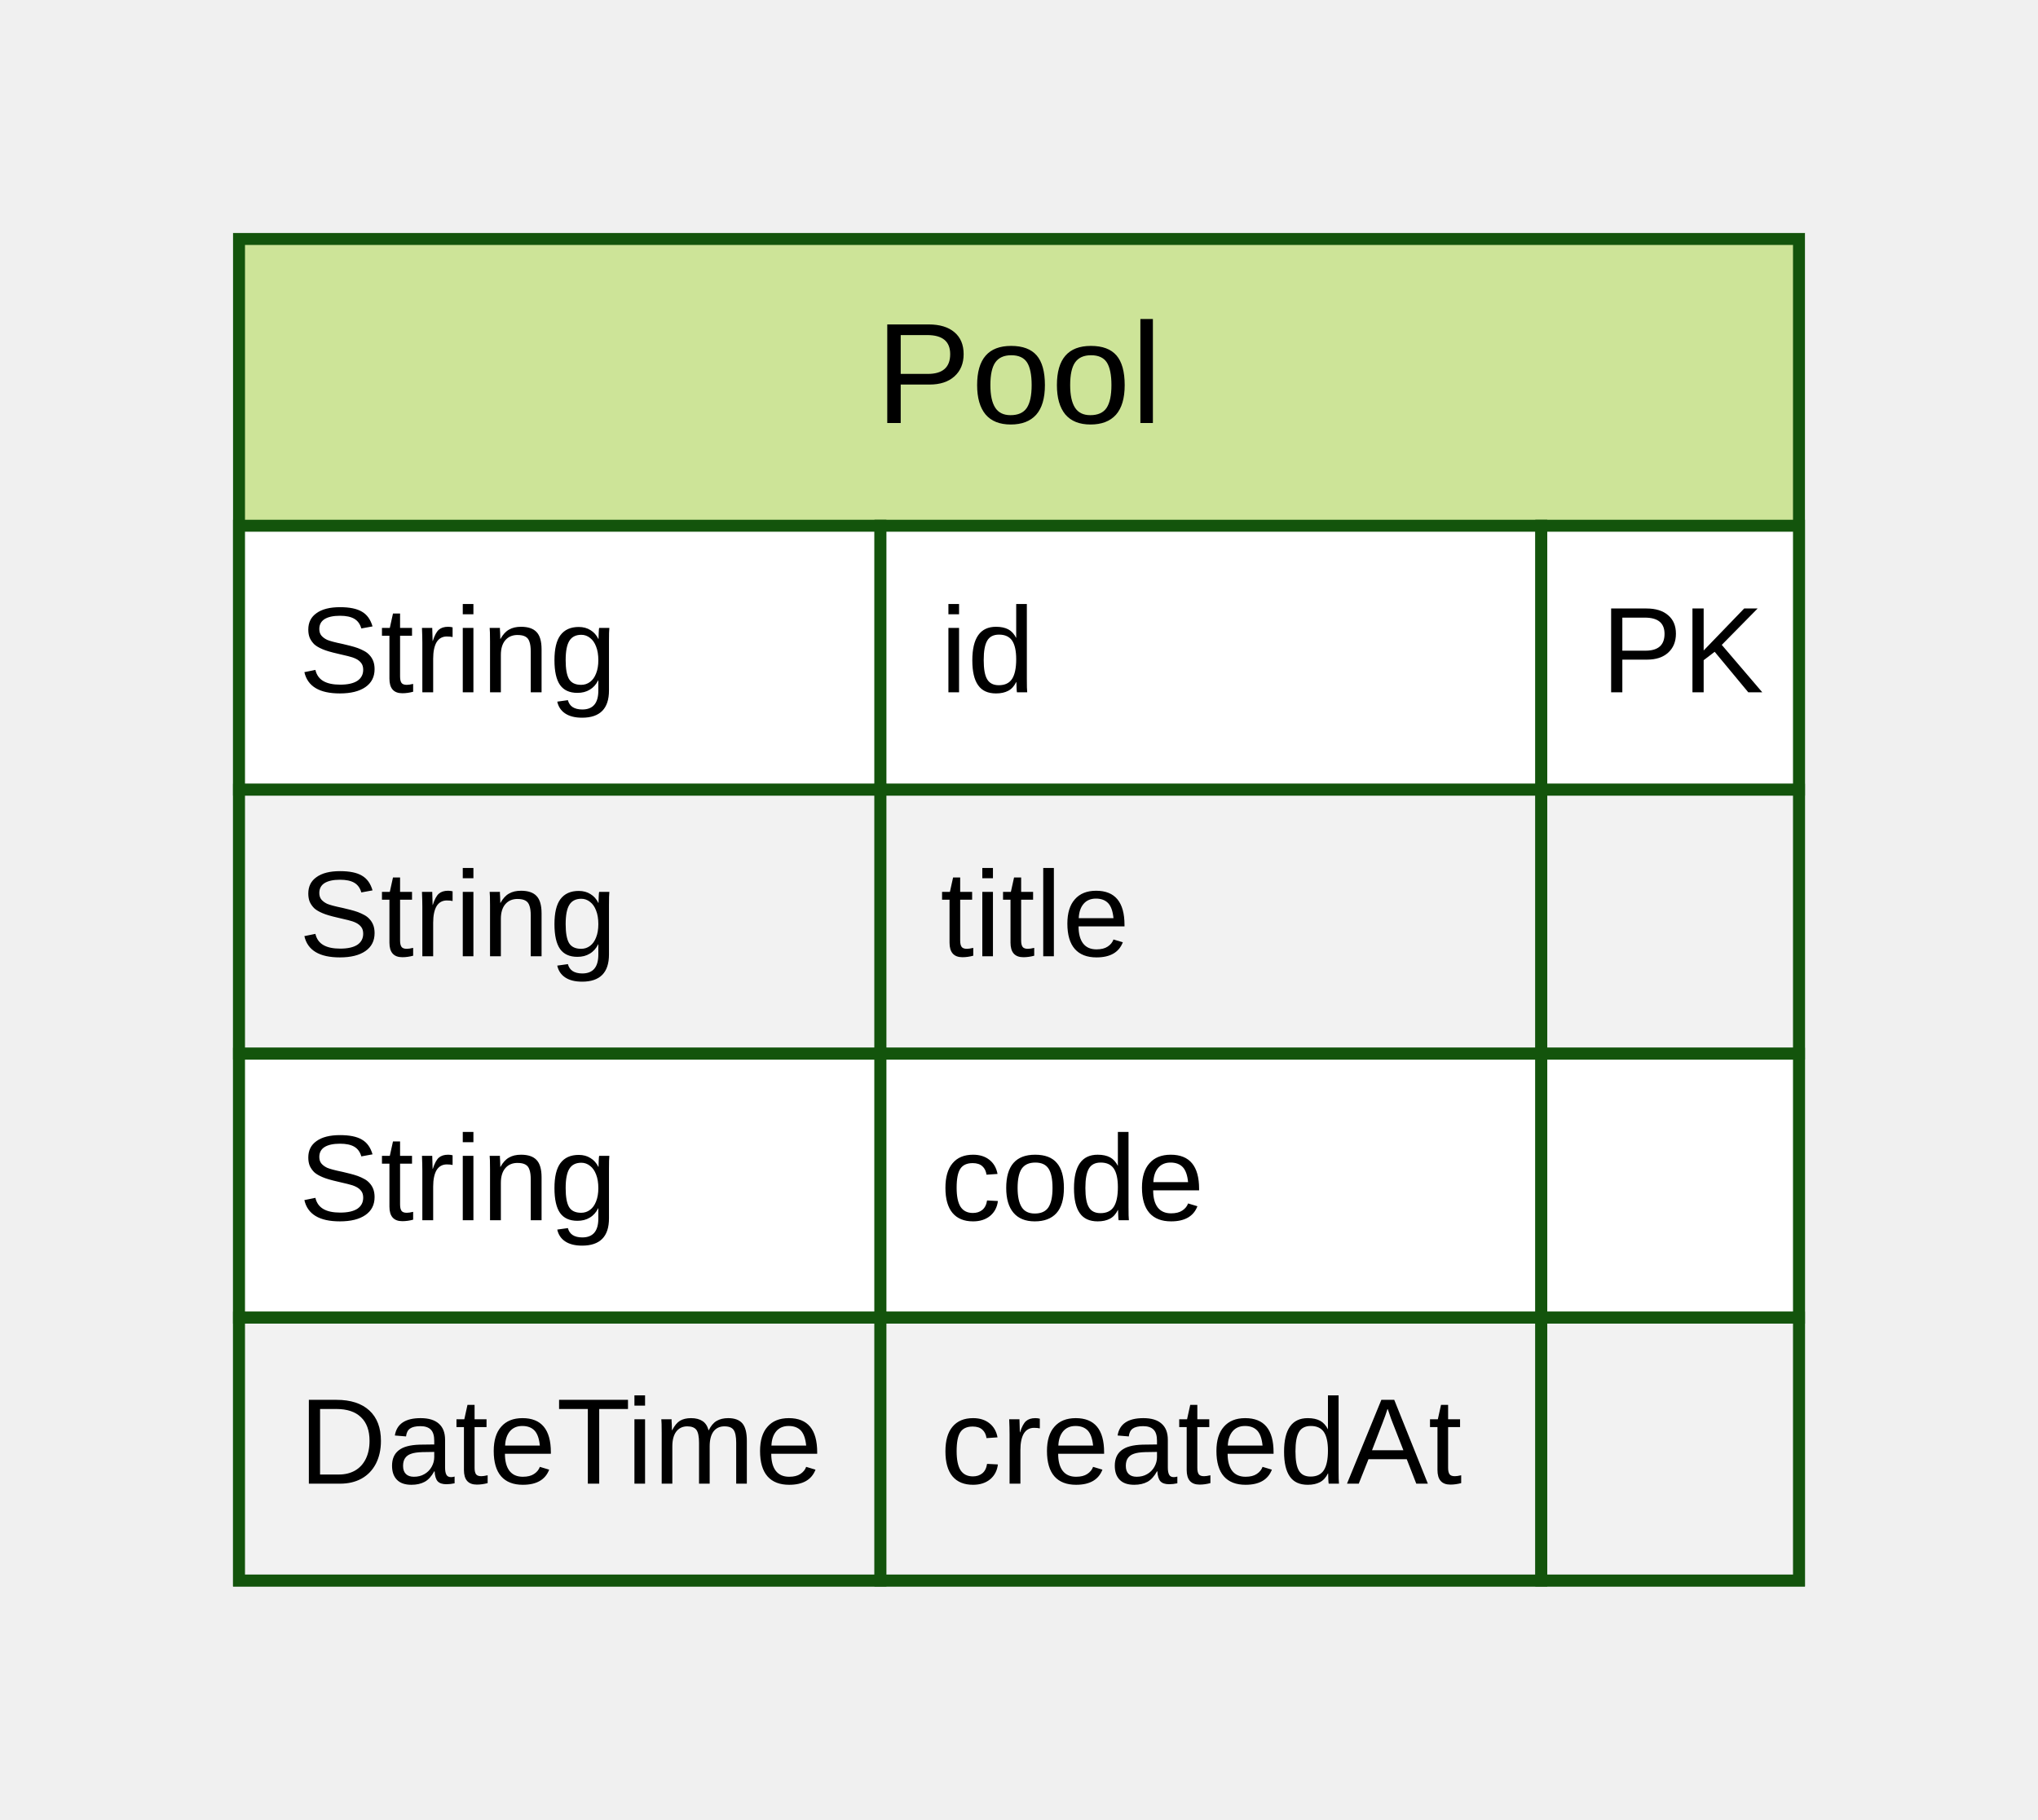
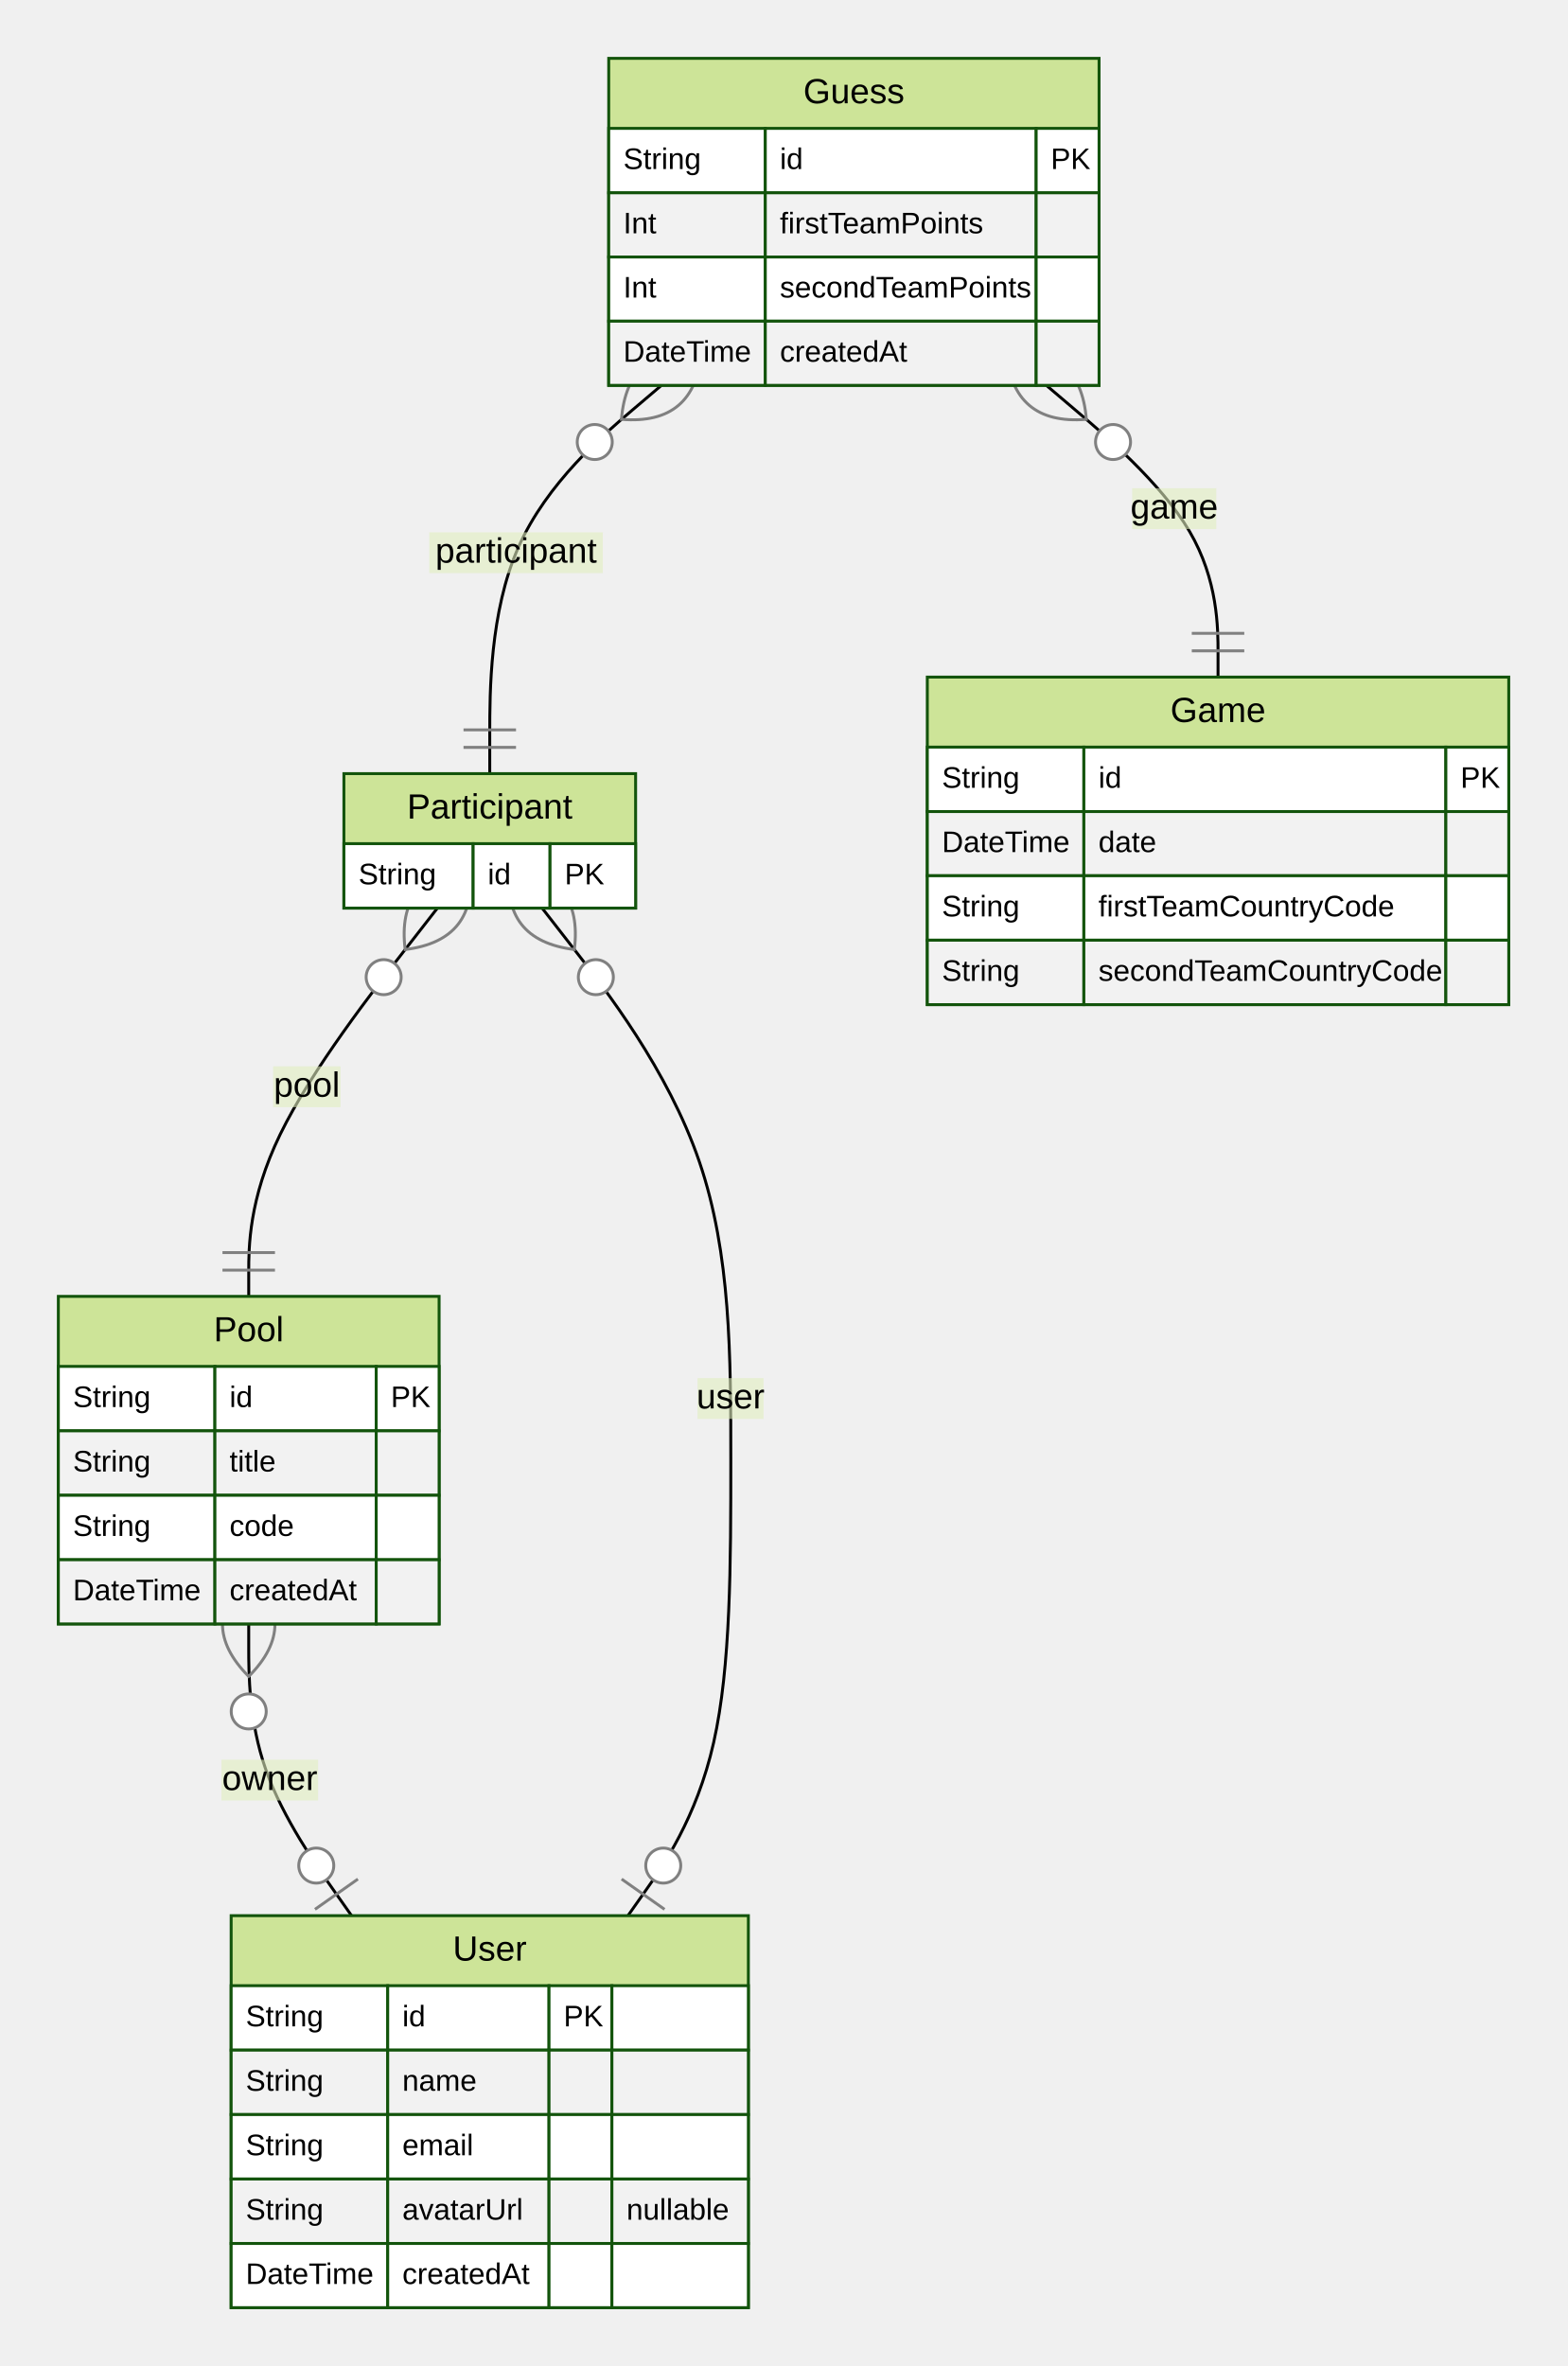
- <svg xmlns="http://www.w3.org/2000/svg" aria-labelledby="chart-title-mermaid-0 chart-desc-mermaid-0" role="img" viewBox="0 0 170.531 152.275" style="max-width: 170.531px; background-color: white;" width="100%" id="mermaid-0">
+ <svg xmlns="http://www.w3.org/2000/svg" aria-labelledby="chart-title-mermaid-0 chart-desc-mermaid-0" role="img" viewBox="0 0 537.227 811.01" style="max-width: 537.227px; background-color: white;" width="100%" id="mermaid-0">
  <style>#mermaid-0 {font-family:"trebuchet ms",verdana,arial,sans-serif;font-size:16px;fill:#000000;}#mermaid-0 .error-icon{fill:#552222;}#mermaid-0 .error-text{fill:#552222;stroke:#552222;}#mermaid-0 .edge-thickness-normal{stroke-width:2px;}#mermaid-0 .edge-thickness-thick{stroke-width:3.5px;}#mermaid-0 .edge-pattern-solid{stroke-dasharray:0;}#mermaid-0 .edge-pattern-dashed{stroke-dasharray:3;}#mermaid-0 .edge-pattern-dotted{stroke-dasharray:2;}#mermaid-0 .marker{fill:#000000;stroke:#000000;}#mermaid-0 .marker.cross{stroke:#000000;}#mermaid-0 svg{font-family:"trebuchet ms",verdana,arial,sans-serif;font-size:16px;}#mermaid-0 .entityBox{fill:#cde498;stroke:#13540c;}#mermaid-0 .attributeBoxOdd{fill:#ffffff;stroke:#13540c;}#mermaid-0 .attributeBoxEven{fill:#f2f2f2;stroke:#13540c;}#mermaid-0 .relationshipLabelBox{fill:hsl(78.158, 58.462%, 84.51%);opacity:0.7;background-color:hsl(78.158, 58.462%, 84.51%);}#mermaid-0 .relationshipLabelBox rect{opacity:0.5;}#mermaid-0 .relationshipLine{stroke:#000000;}#mermaid-0 :root{--mermaid-font-family:"trebuchet ms",verdana,arial,sans-serif;}</style>
  <g />
  <defs>
    <marker orient="auto" markerHeight="18" markerWidth="18" refY="9" refX="0" id="ONLY_ONE_START">
      <path d="M9,0 L9,18 M15,0 L15,18" fill="none" stroke="gray" />
    </marker>
  </defs>
  <defs>
    <marker orient="auto" markerHeight="18" markerWidth="18" refY="9" refX="18" id="ONLY_ONE_END">
      <path d="M3,0 L3,18 M9,0 L9,18" fill="none" stroke="gray" />
    </marker>
  </defs>
  <defs>
    <marker orient="auto" markerHeight="18" markerWidth="30" refY="9" refX="0" id="ZERO_OR_ONE_START">
      <circle r="6" cy="9" cx="21" fill="white" stroke="gray" />
      <path d="M9,0 L9,18" fill="none" stroke="gray" />
    </marker>
  </defs>
  <defs>
    <marker orient="auto" markerHeight="18" markerWidth="30" refY="9" refX="30" id="ZERO_OR_ONE_END">
      <circle r="6" cy="9" cx="9" fill="white" stroke="gray" />
      <path d="M21,0 L21,18" fill="none" stroke="gray" />
    </marker>
  </defs>
  <defs>
    <marker orient="auto" markerHeight="36" markerWidth="45" refY="18" refX="18" id="ONE_OR_MORE_START">
      <path d="M0,18 Q 18,0 36,18 Q 18,36 0,18 M42,9 L42,27" fill="none" stroke="gray" />
    </marker>
  </defs>
  <defs>
    <marker orient="auto" markerHeight="36" markerWidth="45" refY="18" refX="27" id="ONE_OR_MORE_END">
      <path d="M3,9 L3,27 M9,18 Q27,0 45,18 Q27,36 9,18" fill="none" stroke="gray" />
    </marker>
  </defs>
  <defs>
    <marker orient="auto" markerHeight="36" markerWidth="57" refY="18" refX="18" id="ZERO_OR_MORE_START">
      <circle r="6" cy="18" cx="48" fill="white" stroke="gray" />
      <path d="M0,18 Q18,0 36,18 Q18,36 0,18" fill="none" stroke="gray" />
    </marker>
  </defs>
  <defs>
    <marker orient="auto" markerHeight="36" markerWidth="57" refY="18" refX="39" id="ZERO_OR_MORE_END">
      <circle r="6" cy="18" cx="9" fill="white" stroke="gray" />
      <path d="M21,18 Q39,0 57,18 Q39,36 21,18" fill="none" stroke="gray" />
    </marker>
  </defs>
-   <g transform="translate(20,20 )" id="Pool">
+   <path marker-start="url(#ZERO_OR_MORE_START)" marker-end="url(#ZERO_OR_ONE_END)" fill="none" stroke="gray" d="M85.266,556.643L85.266,564.976C85.266,573.309,85.266,589.976,91.142,606.643C97.018,623.309,108.771,639.976,114.647,648.309L120.523,656.643" class="er relationshipLine" />
+   <path marker-start="url(#ZERO_OR_MORE_START)" marker-end="url(#ZERO_OR_ONE_END)" fill="none" stroke="gray" d="M185.841,311.275L196.622,325.124C207.404,338.973,228.968,366.67,239.749,398.208C250.531,429.746,250.531,465.126,250.531,500.505C250.531,535.884,250.531,571.263,244.655,597.286C238.779,623.309,227.026,639.976,221.15,648.309L215.273,656.643" class="er relationshipLine" />
+   <path marker-start="url(#ZERO_OR_MORE_START)" marker-end="url(#ONLY_ONE_END)" fill="none" stroke="gray" d="M149.956,311.275L139.174,325.124C128.393,338.973,106.829,366.67,96.047,388.852C85.266,411.034,85.266,427.701,85.266,436.034L85.266,444.367" class="er relationshipLine" />
+   <path marker-start="url(#ZERO_OR_MORE_START)" marker-end="url(#ONLY_ONE_END)" fill="none" stroke="gray" d="M226.756,132.092L216.946,140.425C207.137,148.758,187.518,165.425,177.708,187.607C167.898,209.789,167.898,237.486,167.898,251.335L167.898,265.184" class="er relationshipLine" />
+   <path marker-start="url(#ZERO_OR_MORE_START)" marker-end="url(#ONLY_ONE_END)" fill="none" stroke="gray" d="M358.705,132.092L368.515,140.425C378.324,148.758,397.943,165.425,407.753,182.092C417.562,198.758,417.562,215.425,417.562,223.758L417.562,232.092" class="er relationshipLine" />
+   <g transform="translate(20,444.3672 )" id="Pool">
    <rect height="112.275" width="130.531" y="0" x="0" stroke="gray" fill-opacity="100%" fill="honeydew" class="er entityBox" />
    <text transform="translate(65.26562,12)" style="font-family: &quot;trebuchet ms&quot;, verdana, arial, sans-serif;; font-size: 12px" text-anchor="middle" dominant-baseline="middle" y="0" x="0" id="entity-Pool" class="er entityLabel">Pool</text>
    <rect height="22.092" width="53.672" y="24" x="0" stroke="gray" fill-opacity="100%" fill="honeydew" class="er attributeBoxOdd" />
    <text transform="translate(5,35.0459)" style="font-family: &quot;trebuchet ms&quot;, verdana, arial, sans-serif;; font-size: 10.2px" text-anchor="left" dominant-baseline="middle" y="0" x="0" id="entity-Pool-attr-1-type" class="er entityLabel">String</text>
    <rect height="22.092" width="55.297" y="24" x="53.672" stroke="gray" fill-opacity="100%" fill="honeydew" class="er attributeBoxOdd" />
    <text transform="translate(58.67188,35.0459)" style="font-family: &quot;trebuchet ms&quot;, verdana, arial, sans-serif;; font-size: 10.2px" text-anchor="left" dominant-baseline="middle" y="0" x="0" id="entity-Pool-attr-1-name" class="er entityLabel">id</text>
    <rect height="22.092" width="21.562" y="24" x="108.969" stroke="gray" fill-opacity="100%" fill="honeydew" class="er attributeBoxOdd" />
    <text transform="translate(113.9688,35.0459)" style="font-family: &quot;trebuchet ms&quot;, verdana, arial, sans-serif;; font-size: 10.2px" text-anchor="left" dominant-baseline="middle" y="0" x="0" id="entity-Pool-attr-1-key" class="er entityLabel">PK</text>
    <rect height="22.092" width="53.672" y="46.092" x="0" stroke="gray" fill-opacity="100%" fill="honeydew" class="er attributeBoxEven" />
    <text transform="translate(5,57.1377)" style="font-family: &quot;trebuchet ms&quot;, verdana, arial, sans-serif;; font-size: 10.2px" text-anchor="left" dominant-baseline="middle" y="0" x="0" id="entity-Pool-attr-2-type" class="er entityLabel">String</text>
    <rect height="22.092" width="55.297" y="46.092" x="53.672" stroke="gray" fill-opacity="100%" fill="honeydew" class="er attributeBoxEven" />
    <text transform="translate(58.67188,57.1377)" style="font-family: &quot;trebuchet ms&quot;, verdana, arial, sans-serif;; font-size: 10.2px" text-anchor="left" dominant-baseline="middle" y="0" x="0" id="entity-Pool-attr-2-name" class="er entityLabel">title</text>
    <rect height="22.092" width="21.562" y="46.092" x="108.969" stroke="gray" fill-opacity="100%" fill="honeydew" class="er attributeBoxEven" />
    <text transform="translate(113.9688,57.1377)" style="font-family: &quot;trebuchet ms&quot;, verdana, arial, sans-serif;; font-size: 10.2px" text-anchor="left" dominant-baseline="middle" y="0" x="0" id="entity-Pool-attr-2-key" class="er entityLabel" />
    <rect height="22.092" width="53.672" y="68.184" x="0" stroke="gray" fill-opacity="100%" fill="honeydew" class="er attributeBoxOdd" />
    <text transform="translate(5,79.22949)" style="font-family: &quot;trebuchet ms&quot;, verdana, arial, sans-serif;; font-size: 10.2px" text-anchor="left" dominant-baseline="middle" y="0" x="0" id="entity-Pool-attr-3-type" class="er entityLabel">String</text>
    <rect height="22.092" width="55.297" y="68.184" x="53.672" stroke="gray" fill-opacity="100%" fill="honeydew" class="er attributeBoxOdd" />
    <text transform="translate(58.67188,79.22949)" style="font-family: &quot;trebuchet ms&quot;, verdana, arial, sans-serif;; font-size: 10.2px" text-anchor="left" dominant-baseline="middle" y="0" x="0" id="entity-Pool-attr-3-name" class="er entityLabel">code</text>
    <rect height="22.092" width="21.562" y="68.184" x="108.969" stroke="gray" fill-opacity="100%" fill="honeydew" class="er attributeBoxOdd" />
    <text transform="translate(113.9688,79.22949)" style="font-family: &quot;trebuchet ms&quot;, verdana, arial, sans-serif;; font-size: 10.2px" text-anchor="left" dominant-baseline="middle" y="0" x="0" id="entity-Pool-attr-3-key" class="er entityLabel" />
    <rect height="22" width="53.672" y="90.275" x="0" stroke="gray" fill-opacity="100%" fill="honeydew" class="er attributeBoxEven" />
    <text transform="translate(5,101.2754)" style="font-family: &quot;trebuchet ms&quot;, verdana, arial, sans-serif;; font-size: 10.2px" text-anchor="left" dominant-baseline="middle" y="0" x="0" id="entity-Pool-attr-4-type" class="er entityLabel">DateTime</text>
    <rect height="22" width="55.297" y="90.275" x="53.672" stroke="gray" fill-opacity="100%" fill="honeydew" class="er attributeBoxEven" />
    <text transform="translate(58.67188,101.2754)" style="font-family: &quot;trebuchet ms&quot;, verdana, arial, sans-serif;; font-size: 10.2px" text-anchor="left" dominant-baseline="middle" y="0" x="0" id="entity-Pool-attr-4-name" class="er entityLabel">createdAt</text>
    <rect height="22" width="21.562" y="90.275" x="108.969" stroke="gray" fill-opacity="100%" fill="honeydew" class="er attributeBoxEven" />
    <text transform="translate(113.9688,101.2754)" style="font-family: &quot;trebuchet ms&quot;, verdana, arial, sans-serif;; font-size: 10.2px" text-anchor="left" dominant-baseline="middle" y="0" x="0" id="entity-Pool-attr-4-key" class="er entityLabel" />
  </g>
+   <g transform="translate(117.8984,265.1836 )" id="Participant">
+     <rect height="46.092" width="100" y="0" x="0" stroke="gray" fill-opacity="100%" fill="honeydew" class="er entityBox" />
+     <text transform="translate(50,12)" style="font-family: &quot;trebuchet ms&quot;, verdana, arial, sans-serif;; font-size: 12px" text-anchor="middle" dominant-baseline="middle" y="0" x="0" id="entity-Participant" class="er entityLabel">Participant</text>
+     <rect height="22.092" width="44.302" y="24" x="0" stroke="gray" fill-opacity="100%" fill="honeydew" class="er attributeBoxOdd" />
+     <text transform="translate(5,35.0459)" style="font-family: &quot;trebuchet ms&quot;, verdana, arial, sans-serif;; font-size: 10.2px" text-anchor="left" dominant-baseline="middle" y="0" x="0" id="entity-Participant-attr-1-type" class="er entityLabel">String</text>
+     <rect height="22.092" width="26.365" y="24" x="44.302" stroke="gray" fill-opacity="100%" fill="honeydew" class="er attributeBoxOdd" />
+     <text transform="translate(49.30208,35.0459)" style="font-family: &quot;trebuchet ms&quot;, verdana, arial, sans-serif;; font-size: 10.2px" text-anchor="left" dominant-baseline="middle" y="0" x="0" id="entity-Participant-attr-1-name" class="er entityLabel">id</text>
+     <rect height="22.092" width="29.333" y="24" x="70.667" stroke="gray" fill-opacity="100%" fill="honeydew" class="er attributeBoxOdd" />
+     <text transform="translate(75.66667,35.0459)" style="font-family: &quot;trebuchet ms&quot;, verdana, arial, sans-serif;; font-size: 10.2px" text-anchor="left" dominant-baseline="middle" y="0" x="0" id="entity-Participant-attr-1-key" class="er entityLabel">PK</text>
+   </g>
+   <g transform="translate(79.24219,656.6426 )" id="User">
+     <rect height="134.367" width="177.312" y="0" x="0" stroke="gray" fill-opacity="100%" fill="honeydew" class="er entityBox" />
+     <text transform="translate(88.65625,12)" style="font-family: &quot;trebuchet ms&quot;, verdana, arial, sans-serif;; font-size: 12px" text-anchor="middle" dominant-baseline="middle" y="0" x="0" id="entity-User" class="er entityLabel">User</text>
+     <rect height="22.092" width="53.672" y="24" x="0" stroke="gray" fill-opacity="100%" fill="honeydew" class="er attributeBoxOdd" />
+     <text transform="translate(5,35.0459)" style="font-family: &quot;trebuchet ms&quot;, verdana, arial, sans-serif;; font-size: 10.2px" text-anchor="left" dominant-baseline="middle" y="0" x="0" id="entity-User-attr-1-type" class="er entityLabel">String</text>
+     <rect height="22.092" width="55.297" y="24" x="53.672" stroke="gray" fill-opacity="100%" fill="honeydew" class="er attributeBoxOdd" />
+     <text transform="translate(58.67188,35.0459)" style="font-family: &quot;trebuchet ms&quot;, verdana, arial, sans-serif;; font-size: 10.2px" text-anchor="left" dominant-baseline="middle" y="0" x="0" id="entity-User-attr-1-name" class="er entityLabel">id</text>
+     <rect height="22.092" width="21.562" y="24" x="108.969" stroke="gray" fill-opacity="100%" fill="honeydew" class="er attributeBoxOdd" />
+     <text transform="translate(113.9688,35.0459)" style="font-family: &quot;trebuchet ms&quot;, verdana, arial, sans-serif;; font-size: 10.2px" text-anchor="left" dominant-baseline="middle" y="0" x="0" id="entity-User-attr-1-key" class="er entityLabel">PK</text>
+     <rect height="22.092" width="46.781" y="24" x="130.531" stroke="gray" fill-opacity="100%" fill="honeydew" class="er attributeBoxOdd" />
+     <text transform="translate(135.5312,35.0459)" style="font-family: &quot;trebuchet ms&quot;, verdana, arial, sans-serif;; font-size: 10.2px" text-anchor="left" dominant-baseline="middle" y="0" x="0" id="entity-User-attr-1-comment" class="er entityLabel" />
+     <rect height="22.092" width="53.672" y="46.092" x="0" stroke="gray" fill-opacity="100%" fill="honeydew" class="er attributeBoxEven" />
+     <text transform="translate(5,57.1377)" style="font-family: &quot;trebuchet ms&quot;, verdana, arial, sans-serif;; font-size: 10.2px" text-anchor="left" dominant-baseline="middle" y="0" x="0" id="entity-User-attr-2-type" class="er entityLabel">String</text>
+     <rect height="22.092" width="55.297" y="46.092" x="53.672" stroke="gray" fill-opacity="100%" fill="honeydew" class="er attributeBoxEven" />
+     <text transform="translate(58.67188,57.1377)" style="font-family: &quot;trebuchet ms&quot;, verdana, arial, sans-serif;; font-size: 10.2px" text-anchor="left" dominant-baseline="middle" y="0" x="0" id="entity-User-attr-2-name" class="er entityLabel">name</text>
+     <rect height="22.092" width="21.562" y="46.092" x="108.969" stroke="gray" fill-opacity="100%" fill="honeydew" class="er attributeBoxEven" />
+     <text transform="translate(113.9688,57.1377)" style="font-family: &quot;trebuchet ms&quot;, verdana, arial, sans-serif;; font-size: 10.2px" text-anchor="left" dominant-baseline="middle" y="0" x="0" id="entity-User-attr-2-key" class="er entityLabel" />
+     <rect height="22.092" width="46.781" y="46.092" x="130.531" stroke="gray" fill-opacity="100%" fill="honeydew" class="er attributeBoxEven" />
+     <text transform="translate(135.5312,57.1377)" style="font-family: &quot;trebuchet ms&quot;, verdana, arial, sans-serif;; font-size: 10.2px" text-anchor="left" dominant-baseline="middle" y="0" x="0" id="entity-User-attr-2-comment" class="er entityLabel" />
+     <rect height="22.092" width="53.672" y="68.184" x="0" stroke="gray" fill-opacity="100%" fill="honeydew" class="er attributeBoxOdd" />
+     <text transform="translate(5,79.22949)" style="font-family: &quot;trebuchet ms&quot;, verdana, arial, sans-serif;; font-size: 10.2px" text-anchor="left" dominant-baseline="middle" y="0" x="0" id="entity-User-attr-3-type" class="er entityLabel">String</text>
+     <rect height="22.092" width="55.297" y="68.184" x="53.672" stroke="gray" fill-opacity="100%" fill="honeydew" class="er attributeBoxOdd" />
+     <text transform="translate(58.67188,79.22949)" style="font-family: &quot;trebuchet ms&quot;, verdana, arial, sans-serif;; font-size: 10.2px" text-anchor="left" dominant-baseline="middle" y="0" x="0" id="entity-User-attr-3-name" class="er entityLabel">email</text>
+     <rect height="22.092" width="21.562" y="68.184" x="108.969" stroke="gray" fill-opacity="100%" fill="honeydew" class="er attributeBoxOdd" />
+     <text transform="translate(113.9688,79.22949)" style="font-family: &quot;trebuchet ms&quot;, verdana, arial, sans-serif;; font-size: 10.2px" text-anchor="left" dominant-baseline="middle" y="0" x="0" id="entity-User-attr-3-key" class="er entityLabel" />
+     <rect height="22.092" width="46.781" y="68.184" x="130.531" stroke="gray" fill-opacity="100%" fill="honeydew" class="er attributeBoxOdd" />
+     <text transform="translate(135.5312,79.22949)" style="font-family: &quot;trebuchet ms&quot;, verdana, arial, sans-serif;; font-size: 10.2px" text-anchor="left" dominant-baseline="middle" y="0" x="0" id="entity-User-attr-3-comment" class="er entityLabel" />
+     <rect height="22.092" width="53.672" y="90.275" x="0" stroke="gray" fill-opacity="100%" fill="honeydew" class="er attributeBoxEven" />
+     <text transform="translate(5,101.3213)" style="font-family: &quot;trebuchet ms&quot;, verdana, arial, sans-serif;; font-size: 10.2px" text-anchor="left" dominant-baseline="middle" y="0" x="0" id="entity-User-attr-4-type" class="er entityLabel">String</text>
+     <rect height="22.092" width="55.297" y="90.275" x="53.672" stroke="gray" fill-opacity="100%" fill="honeydew" class="er attributeBoxEven" />
+     <text transform="translate(58.67188,101.3213)" style="font-family: &quot;trebuchet ms&quot;, verdana, arial, sans-serif;; font-size: 10.2px" text-anchor="left" dominant-baseline="middle" y="0" x="0" id="entity-User-attr-4-name" class="er entityLabel">avatarUrl</text>
+     <rect height="22.092" width="21.562" y="90.275" x="108.969" stroke="gray" fill-opacity="100%" fill="honeydew" class="er attributeBoxEven" />
+     <text transform="translate(113.9688,101.3213)" style="font-family: &quot;trebuchet ms&quot;, verdana, arial, sans-serif;; font-size: 10.2px" text-anchor="left" dominant-baseline="middle" y="0" x="0" id="entity-User-attr-4-key" class="er entityLabel" />
+     <rect height="22.092" width="46.781" y="90.275" x="130.531" stroke="gray" fill-opacity="100%" fill="honeydew" class="er attributeBoxEven" />
+     <text transform="translate(135.5312,101.3213)" style="font-family: &quot;trebuchet ms&quot;, verdana, arial, sans-serif;; font-size: 10.2px" text-anchor="left" dominant-baseline="middle" y="0" x="0" id="entity-User-attr-4-comment" class="er entityLabel">nullable</text>
+     <rect height="22" width="53.672" y="112.367" x="0" stroke="gray" fill-opacity="100%" fill="honeydew" class="er attributeBoxOdd" />
+     <text transform="translate(5,123.3672)" style="font-family: &quot;trebuchet ms&quot;, verdana, arial, sans-serif;; font-size: 10.2px" text-anchor="left" dominant-baseline="middle" y="0" x="0" id="entity-User-attr-5-type" class="er entityLabel">DateTime</text>
+     <rect height="22" width="55.297" y="112.367" x="53.672" stroke="gray" fill-opacity="100%" fill="honeydew" class="er attributeBoxOdd" />
+     <text transform="translate(58.67188,123.3672)" style="font-family: &quot;trebuchet ms&quot;, verdana, arial, sans-serif;; font-size: 10.2px" text-anchor="left" dominant-baseline="middle" y="0" x="0" id="entity-User-attr-5-name" class="er entityLabel">createdAt</text>
+     <rect height="22" width="21.562" y="112.367" x="108.969" stroke="gray" fill-opacity="100%" fill="honeydew" class="er attributeBoxOdd" />
+     <text transform="translate(113.9688,123.3672)" style="font-family: &quot;trebuchet ms&quot;, verdana, arial, sans-serif;; font-size: 10.2px" text-anchor="left" dominant-baseline="middle" y="0" x="0" id="entity-User-attr-5-key" class="er entityLabel" />
+     <rect height="22" width="46.781" y="112.367" x="130.531" stroke="gray" fill-opacity="100%" fill="honeydew" class="er attributeBoxOdd" />
+     <text transform="translate(135.5312,123.3672)" style="font-family: &quot;trebuchet ms&quot;, verdana, arial, sans-serif;; font-size: 10.2px" text-anchor="left" dominant-baseline="middle" y="0" x="0" id="entity-User-attr-5-comment" class="er entityLabel" />
+   </g>
+   <g transform="translate(317.8984,232.0918 )" id="Game">
+     <rect height="112.275" width="199.328" y="0" x="0" stroke="gray" fill-opacity="100%" fill="honeydew" class="er entityBox" />
+     <text transform="translate(99.66406,12)" style="font-family: &quot;trebuchet ms&quot;, verdana, arial, sans-serif;; font-size: 12px" text-anchor="middle" dominant-baseline="middle" y="0" x="0" id="entity-Game" class="er entityLabel">Game</text>
+     <rect height="22.092" width="53.672" y="24" x="0" stroke="gray" fill-opacity="100%" fill="honeydew" class="er attributeBoxOdd" />
+     <text transform="translate(5,35.0459)" style="font-family: &quot;trebuchet ms&quot;, verdana, arial, sans-serif;; font-size: 10.2px" text-anchor="left" dominant-baseline="middle" y="0" x="0" id="entity-Game-attr-1-type" class="er entityLabel">String</text>
+     <rect height="22.092" width="124.094" y="24" x="53.672" stroke="gray" fill-opacity="100%" fill="honeydew" class="er attributeBoxOdd" />
+     <text transform="translate(58.67188,35.0459)" style="font-family: &quot;trebuchet ms&quot;, verdana, arial, sans-serif;; font-size: 10.2px" text-anchor="left" dominant-baseline="middle" y="0" x="0" id="entity-Game-attr-1-name" class="er entityLabel">id</text>
+     <rect height="22.092" width="21.562" y="24" x="177.766" stroke="gray" fill-opacity="100%" fill="honeydew" class="er attributeBoxOdd" />
+     <text transform="translate(182.7656,35.0459)" style="font-family: &quot;trebuchet ms&quot;, verdana, arial, sans-serif;; font-size: 10.2px" text-anchor="left" dominant-baseline="middle" y="0" x="0" id="entity-Game-attr-1-key" class="er entityLabel">PK</text>
+     <rect height="22" width="53.672" y="46.092" x="0" stroke="gray" fill-opacity="100%" fill="honeydew" class="er attributeBoxEven" />
+     <text transform="translate(5,57.0918)" style="font-family: &quot;trebuchet ms&quot;, verdana, arial, sans-serif;; font-size: 10.2px" text-anchor="left" dominant-baseline="middle" y="0" x="0" id="entity-Game-attr-2-type" class="er entityLabel">DateTime</text>
+     <rect height="22" width="124.094" y="46.092" x="53.672" stroke="gray" fill-opacity="100%" fill="honeydew" class="er attributeBoxEven" />
+     <text transform="translate(58.67188,57.0918)" style="font-family: &quot;trebuchet ms&quot;, verdana, arial, sans-serif;; font-size: 10.2px" text-anchor="left" dominant-baseline="middle" y="0" x="0" id="entity-Game-attr-2-name" class="er entityLabel">date</text>
+     <rect height="22" width="21.562" y="46.092" x="177.766" stroke="gray" fill-opacity="100%" fill="honeydew" class="er attributeBoxEven" />
+     <text transform="translate(182.7656,57.0918)" style="font-family: &quot;trebuchet ms&quot;, verdana, arial, sans-serif;; font-size: 10.2px" text-anchor="left" dominant-baseline="middle" y="0" x="0" id="entity-Game-attr-2-key" class="er entityLabel" />
+     <rect height="22.092" width="53.672" y="68.092" x="0" stroke="gray" fill-opacity="100%" fill="honeydew" class="er attributeBoxOdd" />
+     <text transform="translate(5,79.1377)" style="font-family: &quot;trebuchet ms&quot;, verdana, arial, sans-serif;; font-size: 10.2px" text-anchor="left" dominant-baseline="middle" y="0" x="0" id="entity-Game-attr-3-type" class="er entityLabel">String</text>
+     <rect height="22.092" width="124.094" y="68.092" x="53.672" stroke="gray" fill-opacity="100%" fill="honeydew" class="er attributeBoxOdd" />
+     <text transform="translate(58.67188,79.1377)" style="font-family: &quot;trebuchet ms&quot;, verdana, arial, sans-serif;; font-size: 10.2px" text-anchor="left" dominant-baseline="middle" y="0" x="0" id="entity-Game-attr-3-name" class="er entityLabel">firstTeamCountryCode</text>
+     <rect height="22.092" width="21.562" y="68.092" x="177.766" stroke="gray" fill-opacity="100%" fill="honeydew" class="er attributeBoxOdd" />
+     <text transform="translate(182.7656,79.1377)" style="font-family: &quot;trebuchet ms&quot;, verdana, arial, sans-serif;; font-size: 10.2px" text-anchor="left" dominant-baseline="middle" y="0" x="0" id="entity-Game-attr-3-key" class="er entityLabel" />
+     <rect height="22.092" width="53.672" y="90.184" x="0" stroke="gray" fill-opacity="100%" fill="honeydew" class="er attributeBoxEven" />
+     <text transform="translate(5,101.2295)" style="font-family: &quot;trebuchet ms&quot;, verdana, arial, sans-serif;; font-size: 10.2px" text-anchor="left" dominant-baseline="middle" y="0" x="0" id="entity-Game-attr-4-type" class="er entityLabel">String</text>
+     <rect height="22.092" width="124.094" y="90.184" x="53.672" stroke="gray" fill-opacity="100%" fill="honeydew" class="er attributeBoxEven" />
+     <text transform="translate(58.67188,101.2295)" style="font-family: &quot;trebuchet ms&quot;, verdana, arial, sans-serif;; font-size: 10.2px" text-anchor="left" dominant-baseline="middle" y="0" x="0" id="entity-Game-attr-4-name" class="er entityLabel">secondTeamCountryCode</text>
+     <rect height="22.092" width="21.562" y="90.184" x="177.766" stroke="gray" fill-opacity="100%" fill="honeydew" class="er attributeBoxEven" />
+     <text transform="translate(182.7656,101.2295)" style="font-family: &quot;trebuchet ms&quot;, verdana, arial, sans-serif;; font-size: 10.2px" text-anchor="left" dominant-baseline="middle" y="0" x="0" id="entity-Game-attr-4-key" class="er entityLabel" />
+   </g>
+   <g transform="translate(208.6836,20 )" id="Guess">
+     <rect height="112.092" width="168.094" y="0" x="0" stroke="gray" fill-opacity="100%" fill="honeydew" class="er entityBox" />
+     <text transform="translate(84.04688,12)" style="font-family: &quot;trebuchet ms&quot;, verdana, arial, sans-serif;; font-size: 12px" text-anchor="middle" dominant-baseline="middle" y="0" x="0" id="entity-Guess" class="er entityLabel">Guess</text>
+     <rect height="22.092" width="53.672" y="24" x="0" stroke="gray" fill-opacity="100%" fill="honeydew" class="er attributeBoxOdd" />
+     <text transform="translate(5,35.0459)" style="font-family: &quot;trebuchet ms&quot;, verdana, arial, sans-serif;; font-size: 10.2px" text-anchor="left" dominant-baseline="middle" y="0" x="0" id="entity-Guess-attr-1-type" class="er entityLabel">String</text>
+     <rect height="22.092" width="92.859" y="24" x="53.672" stroke="gray" fill-opacity="100%" fill="honeydew" class="er attributeBoxOdd" />
+     <text transform="translate(58.67188,35.0459)" style="font-family: &quot;trebuchet ms&quot;, verdana, arial, sans-serif;; font-size: 10.2px" text-anchor="left" dominant-baseline="middle" y="0" x="0" id="entity-Guess-attr-1-name" class="er entityLabel">id</text>
+     <rect height="22.092" width="21.562" y="24" x="146.531" stroke="gray" fill-opacity="100%" fill="honeydew" class="er attributeBoxOdd" />
+     <text transform="translate(151.5312,35.0459)" style="font-family: &quot;trebuchet ms&quot;, verdana, arial, sans-serif;; font-size: 10.2px" text-anchor="left" dominant-baseline="middle" y="0" x="0" id="entity-Guess-attr-1-key" class="er entityLabel">PK</text>
+     <rect height="22" width="53.672" y="46.092" x="0" stroke="gray" fill-opacity="100%" fill="honeydew" class="er attributeBoxEven" />
+     <text transform="translate(5,57.0918)" style="font-family: &quot;trebuchet ms&quot;, verdana, arial, sans-serif;; font-size: 10.2px" text-anchor="left" dominant-baseline="middle" y="0" x="0" id="entity-Guess-attr-2-type" class="er entityLabel">Int</text>
+     <rect height="22" width="92.859" y="46.092" x="53.672" stroke="gray" fill-opacity="100%" fill="honeydew" class="er attributeBoxEven" />
+     <text transform="translate(58.67188,57.0918)" style="font-family: &quot;trebuchet ms&quot;, verdana, arial, sans-serif;; font-size: 10.2px" text-anchor="left" dominant-baseline="middle" y="0" x="0" id="entity-Guess-attr-2-name" class="er entityLabel">firstTeamPoints</text>
+     <rect height="22" width="21.562" y="46.092" x="146.531" stroke="gray" fill-opacity="100%" fill="honeydew" class="er attributeBoxEven" />
+     <text transform="translate(151.5312,57.0918)" style="font-family: &quot;trebuchet ms&quot;, verdana, arial, sans-serif;; font-size: 10.2px" text-anchor="left" dominant-baseline="middle" y="0" x="0" id="entity-Guess-attr-2-key" class="er entityLabel" />
+     <rect height="22" width="53.672" y="68.092" x="0" stroke="gray" fill-opacity="100%" fill="honeydew" class="er attributeBoxOdd" />
+     <text transform="translate(5,79.0918)" style="font-family: &quot;trebuchet ms&quot;, verdana, arial, sans-serif;; font-size: 10.2px" text-anchor="left" dominant-baseline="middle" y="0" x="0" id="entity-Guess-attr-3-type" class="er entityLabel">Int</text>
+     <rect height="22" width="92.859" y="68.092" x="53.672" stroke="gray" fill-opacity="100%" fill="honeydew" class="er attributeBoxOdd" />
+     <text transform="translate(58.67188,79.0918)" style="font-family: &quot;trebuchet ms&quot;, verdana, arial, sans-serif;; font-size: 10.2px" text-anchor="left" dominant-baseline="middle" y="0" x="0" id="entity-Guess-attr-3-name" class="er entityLabel">secondTeamPoints</text>
+     <rect height="22" width="21.562" y="68.092" x="146.531" stroke="gray" fill-opacity="100%" fill="honeydew" class="er attributeBoxOdd" />
+     <text transform="translate(151.5312,79.0918)" style="font-family: &quot;trebuchet ms&quot;, verdana, arial, sans-serif;; font-size: 10.2px" text-anchor="left" dominant-baseline="middle" y="0" x="0" id="entity-Guess-attr-3-key" class="er entityLabel" />
+     <rect height="22" width="53.672" y="90.092" x="0" stroke="gray" fill-opacity="100%" fill="honeydew" class="er attributeBoxEven" />
+     <text transform="translate(5,101.0918)" style="font-family: &quot;trebuchet ms&quot;, verdana, arial, sans-serif;; font-size: 10.2px" text-anchor="left" dominant-baseline="middle" y="0" x="0" id="entity-Guess-attr-4-type" class="er entityLabel">DateTime</text>
+     <rect height="22" width="92.859" y="90.092" x="53.672" stroke="gray" fill-opacity="100%" fill="honeydew" class="er attributeBoxEven" />
+     <text transform="translate(58.67188,101.0918)" style="font-family: &quot;trebuchet ms&quot;, verdana, arial, sans-serif;; font-size: 10.2px" text-anchor="left" dominant-baseline="middle" y="0" x="0" id="entity-Guess-attr-4-name" class="er entityLabel">createdAt</text>
+     <rect height="22" width="21.562" y="90.092" x="146.531" stroke="gray" fill-opacity="100%" fill="honeydew" class="er attributeBoxEven" />
+     <text transform="translate(151.5312,101.0918)" style="font-family: &quot;trebuchet ms&quot;, verdana, arial, sans-serif;; font-size: 10.2px" text-anchor="left" dominant-baseline="middle" y="0" x="0" id="entity-Guess-attr-4-key" class="er entityLabel" />
+   </g>
+   <rect fill-opacity="85%" fill="white" height="14" width="33.141" y="603.179" x="75.904" class="er relationshipLabelBox" />
+   <text style="font-family: &quot;trebuchet ms&quot;, verdana, arial, sans-serif;; font-size: 12px" dominant-baseline="middle" text-anchor="middle" y="610.179" x="92.474" id="rel1" class="er relationshipLabel">owner</text>
+   <rect fill-opacity="85%" fill="white" height="14" width="22.625" y="472.382" x="239.133" class="er relationshipLabelBox" />
+   <text style="font-family: &quot;trebuchet ms&quot;, verdana, arial, sans-serif;; font-size: 12px" dominant-baseline="middle" text-anchor="middle" y="479.382" x="250.446" id="rel2" class="er relationshipLabel">user</text>
+   <rect fill-opacity="85%" fill="white" height="14" width="23.109" y="365.523" x="93.618" class="er relationshipLabelBox" />
+   <text style="font-family: &quot;trebuchet ms&quot;, verdana, arial, sans-serif;; font-size: 12px" dominant-baseline="middle" text-anchor="middle" y="372.523" x="105.172" id="rel3" class="er relationshipLabel">pool</text>
+   <rect fill-opacity="85%" fill="white" height="14" width="59.516" y="182.456" x="147.16" class="er relationshipLabelBox" />
+   <text style="font-family: &quot;trebuchet ms&quot;, verdana, arial, sans-serif;; font-size: 12px" dominant-baseline="middle" text-anchor="middle" y="189.456" x="176.918" id="rel4" class="er relationshipLabel">participant</text>
+   <rect fill-opacity="85%" fill="white" height="14" width="28.844" y="167.358" x="388.125" class="er relationshipLabelBox" />
+   <text style="font-family: &quot;trebuchet ms&quot;, verdana, arial, sans-serif;; font-size: 12px" dominant-baseline="middle" text-anchor="middle" y="174.358" x="402.546" id="rel5" class="er relationshipLabel">game</text>
</svg>
